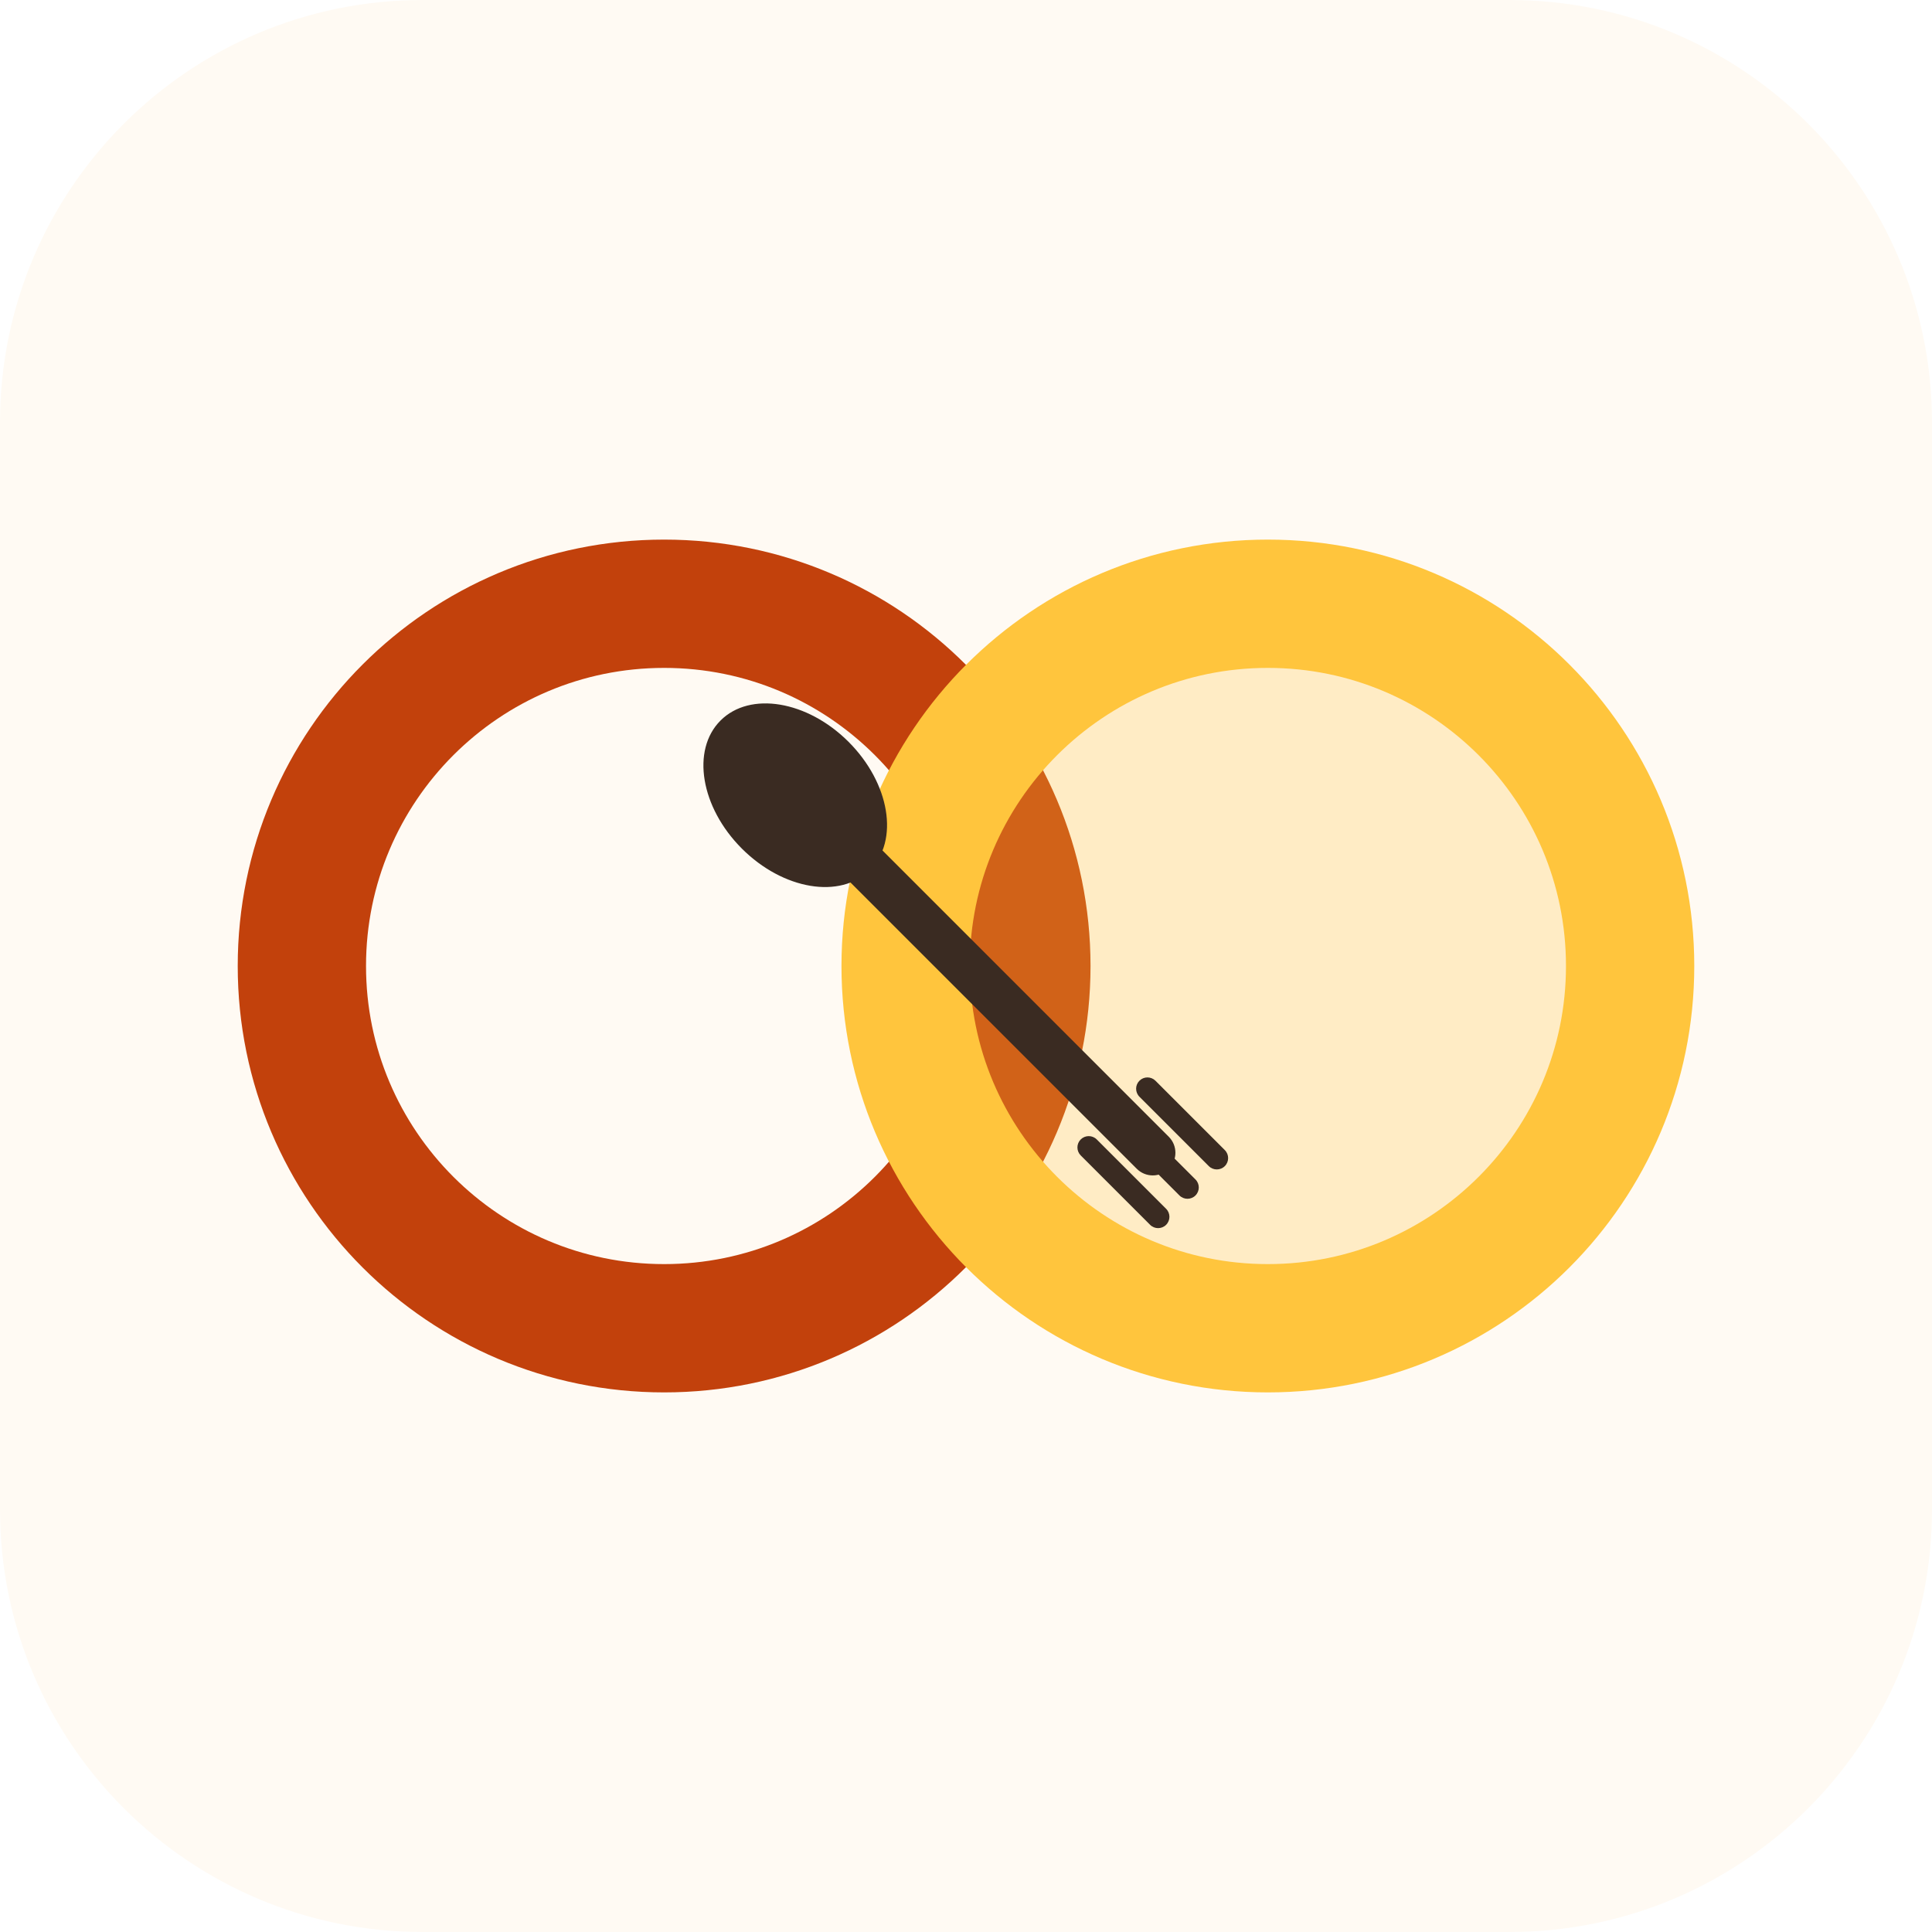
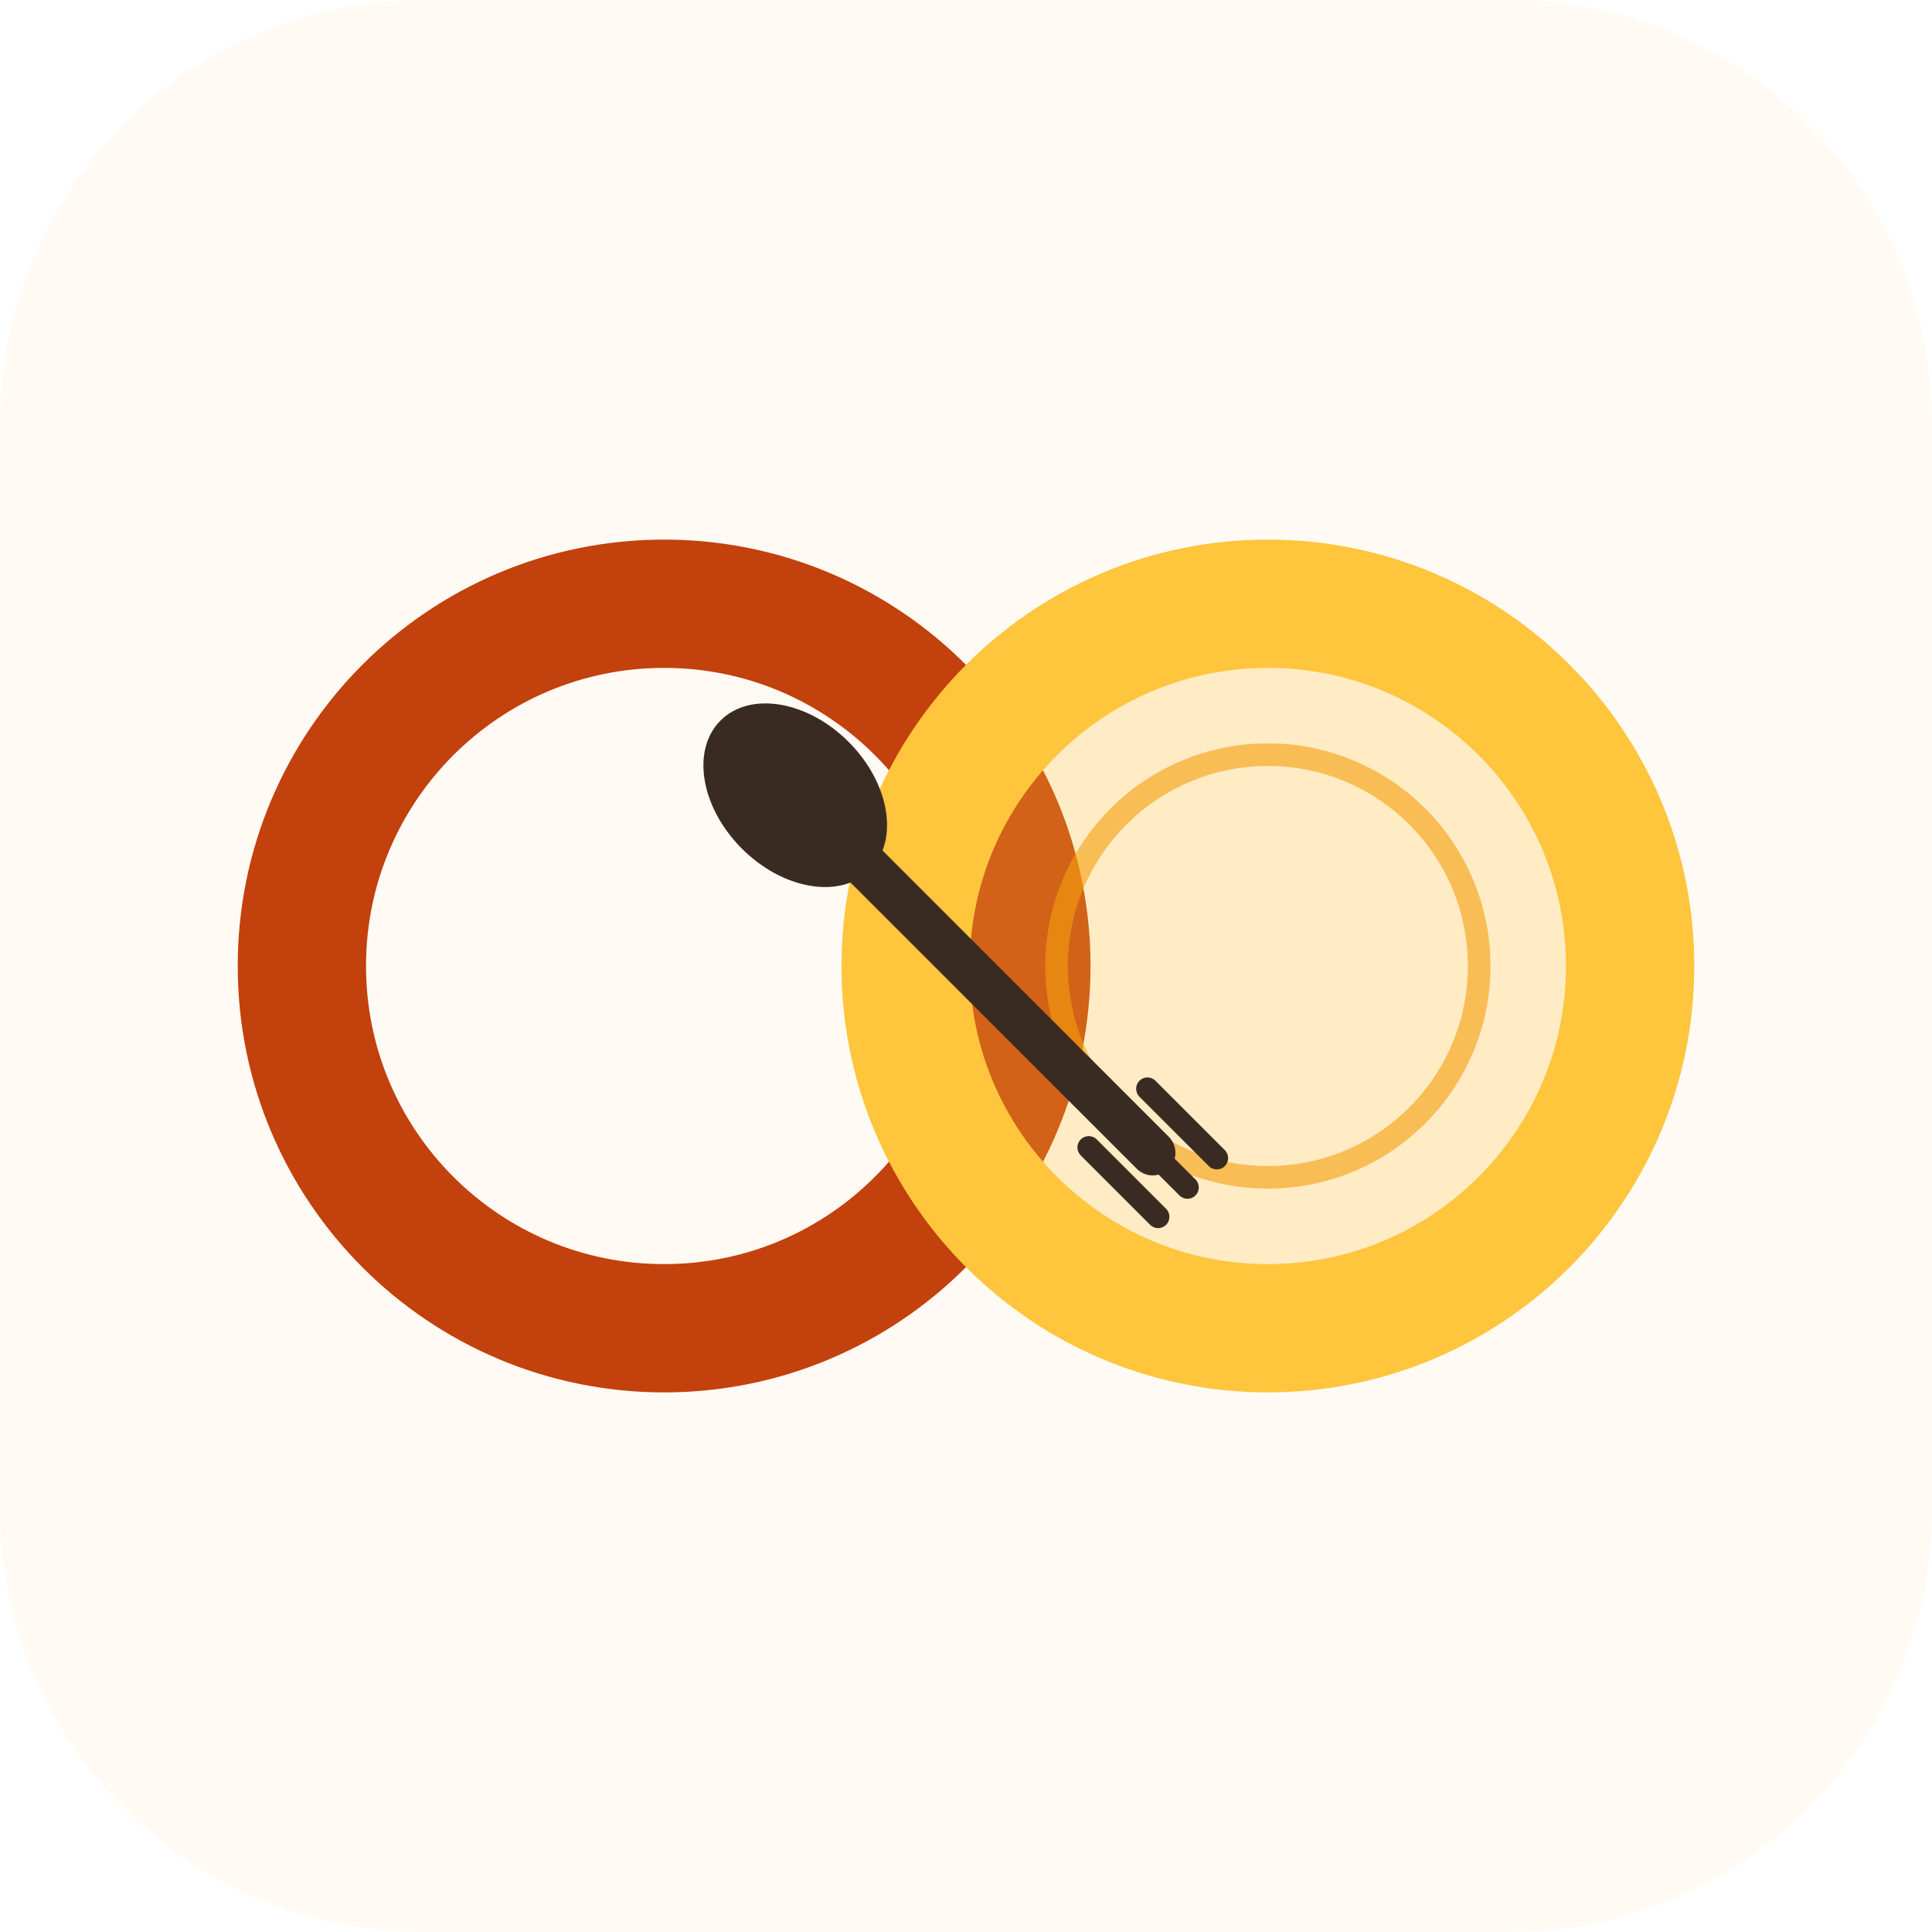
<svg xmlns="http://www.w3.org/2000/svg" viewBox="0 0 512 512">
  <rect width="512" height="512" rx="112" fill="#FFFAF3" />
  <circle cx="176" cy="256" r="96" fill="none" stroke="#C2410C" stroke-width="34" />
  <circle cx="336" cy="256" r="96" fill="#FFC53D" opacity="0.25" />
  <circle cx="336" cy="256" r="96" fill="none" stroke="#FFC53D" stroke-width="34" />
+   <circle cx="336" cy="256" r="56" fill="none" stroke="#F59E0B" stroke-width="6" opacity="0.6" />
  <g transform="translate(256, 256) rotate(-45)">
    <rect x="-6" y="-76" width="12" height="152" rx="6" fill="#3A2B22" />
    <ellipse cx="0" cy="-64" rx="20" ry="28" fill="#3A2B22" />
    <rect x="-14" y="54" width="6" height="32" rx="3" fill="#3A2B22" />
    <rect x="-3" y="54" width="6" height="32" rx="3" fill="#3A2B22" />
    <rect x="8" y="54" width="6" height="32" rx="3" fill="#3A2B22" />
  </g>
</svg>
